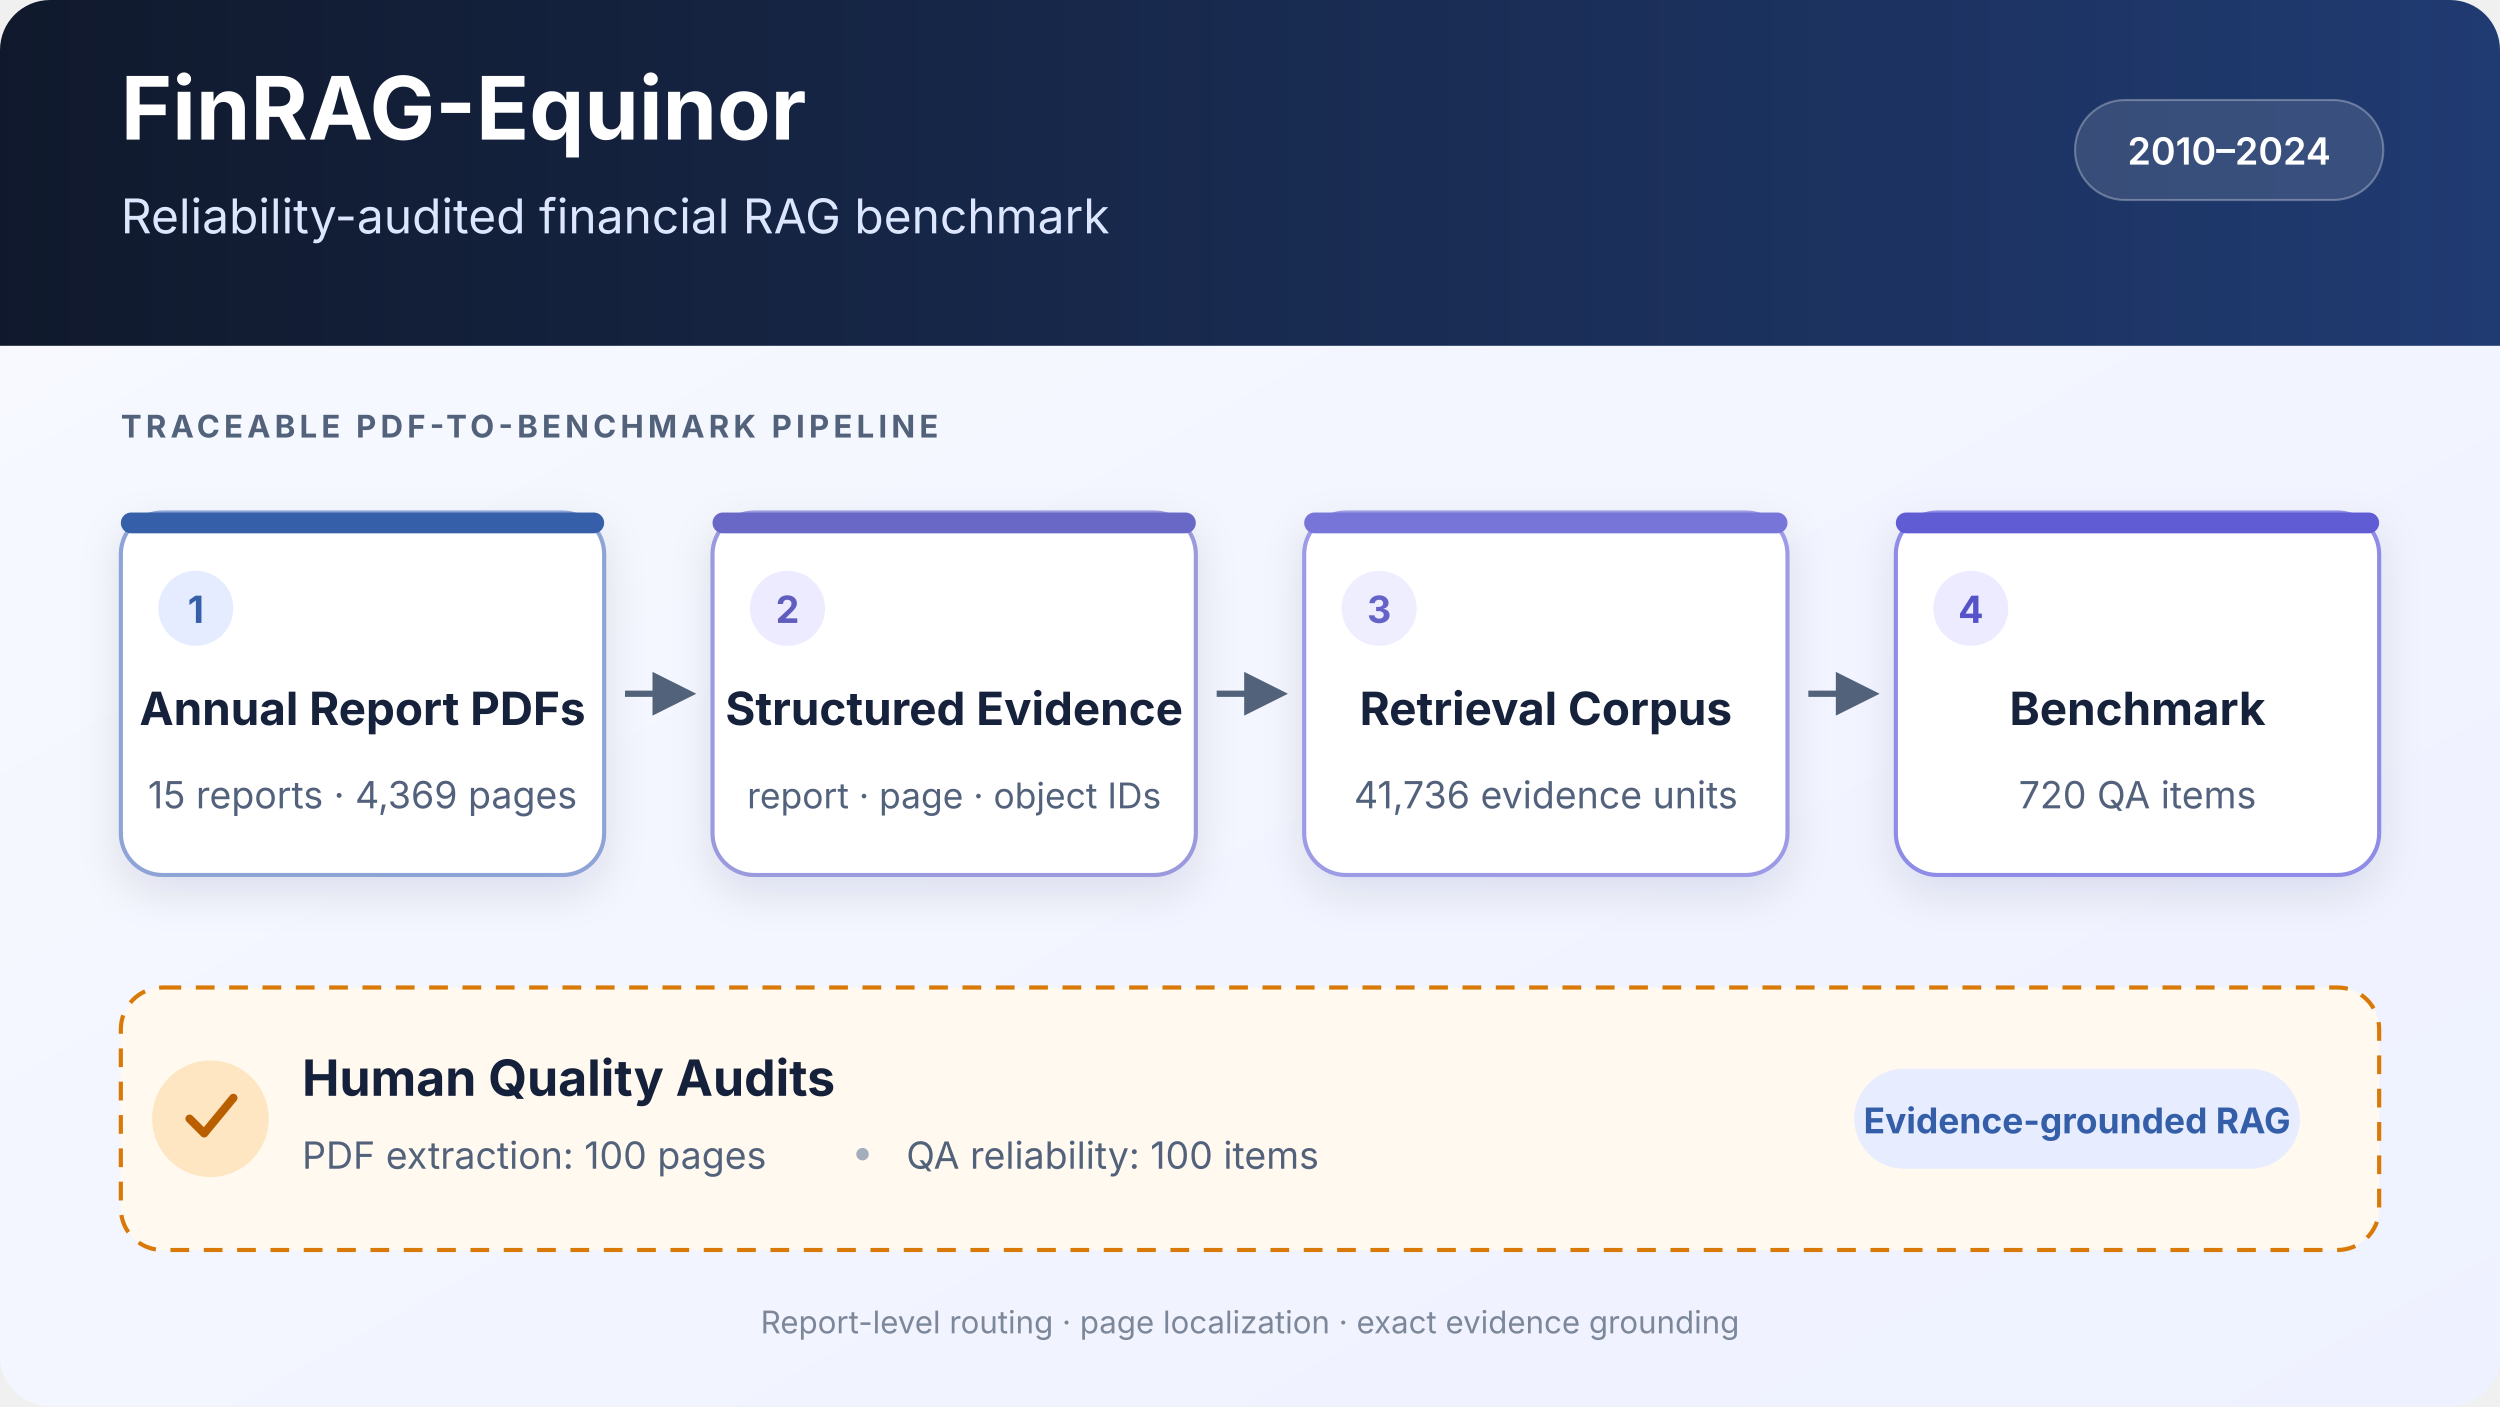
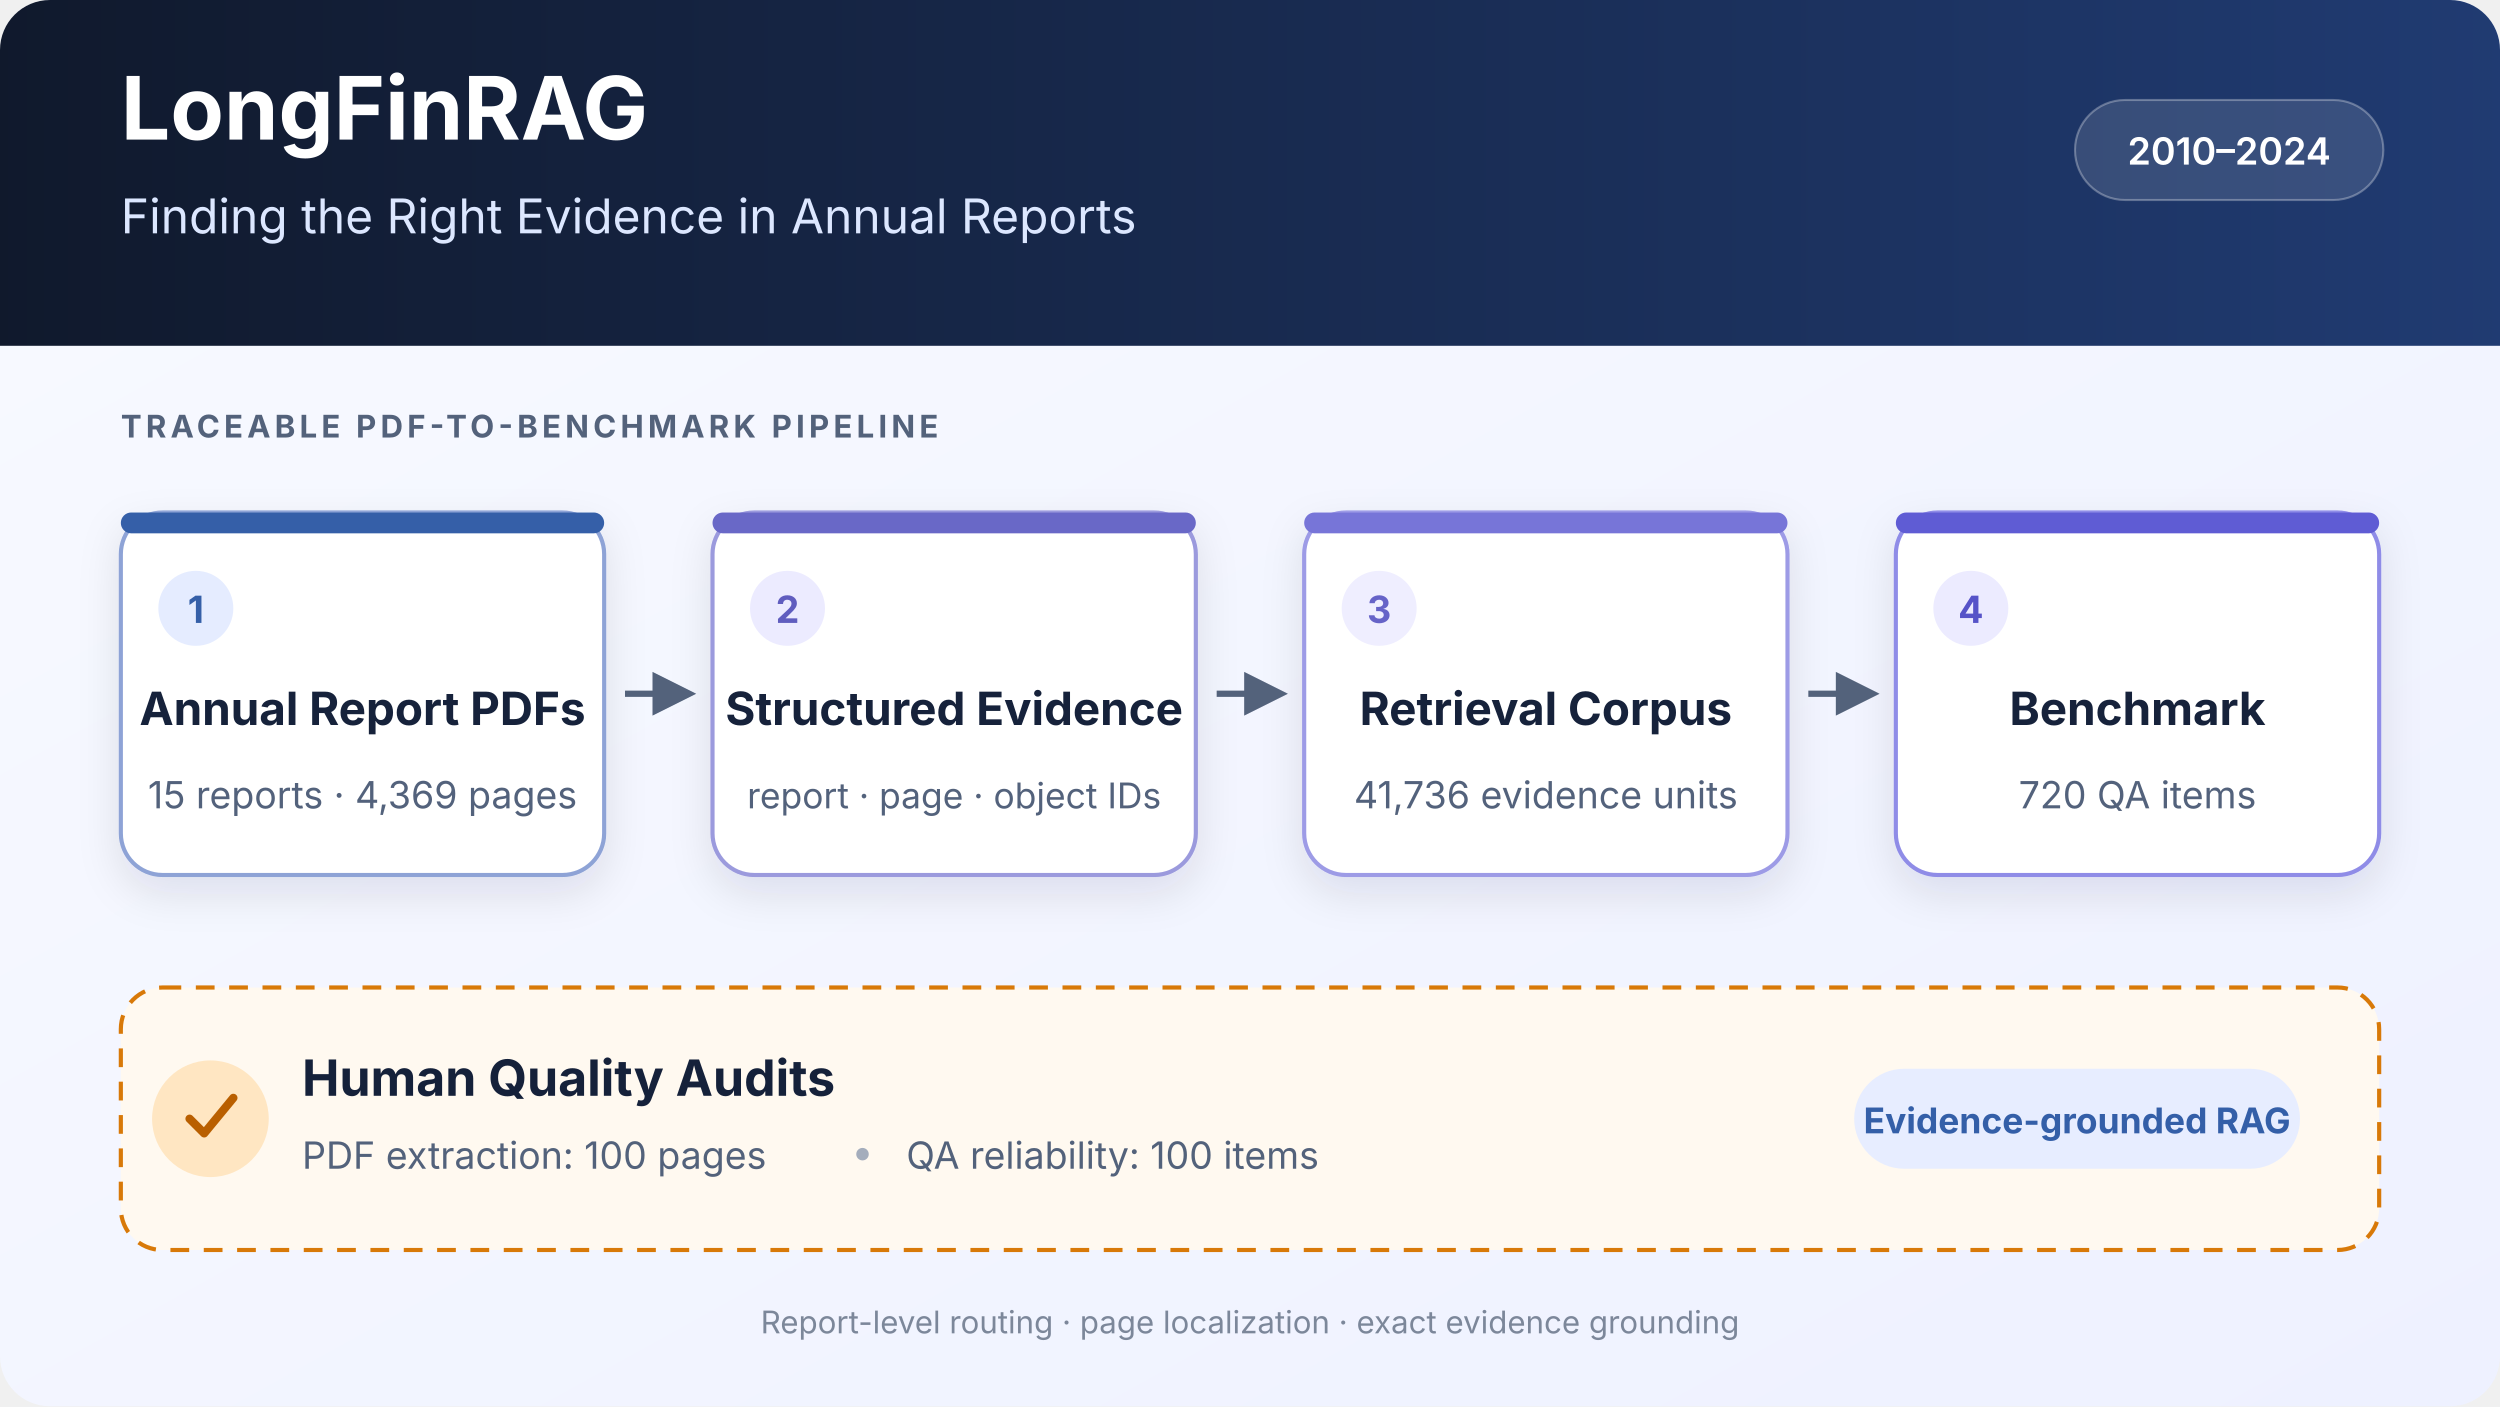
<svg xmlns="http://www.w3.org/2000/svg" width="1200" height="675" viewBox="0 0 1200 675" role="img" aria-labelledby="title desc">
  <defs>
    <linearGradient id="background" x1="0" y1="0" x2="1" y2="1">
      <stop offset="0" stop-color="#F8FAFF" />
      <stop offset="1" stop-color="#EEF1FF" />
    </linearGradient>
    <linearGradient id="header" x1="0" y1="0" x2="1" y2="0">
      <stop offset="0" stop-color="#10192C" />
      <stop offset="1" stop-color="#203B72" />
    </linearGradient>
    <filter id="shadow" x="-20%" y="-20%" width="140%" height="160%">
      <feDropShadow dx="0" dy="8" stdDeviation="10" flood-color="#17213A" flood-opacity="0.10" />
    </filter>
    <marker id="arrow" viewBox="0 0 10 10" refX="8" refY="5" markerWidth="7" markerHeight="7" orient="auto-start-reverse">
      <path d="M 0 0 L 10 5 L 0 10 z" fill="#53627B" />
    </marker>
  </defs>
  <rect width="1200" height="675" rx="24" fill="url(#background)" />
  <path d="M24 0h1152a24 24 0 0 1 24 24v142H0V24A24 24 0 0 1 24 0z" fill="url(#header)" />
-   <text x="58" y="67" fill="#FFFFFF" font-family="Inter, Arial, sans-serif" font-size="42" font-weight="700">FinRAG-Equinor</text>
-   <text x="58" y="112" fill="#DCE7FF" font-family="Inter, Arial, sans-serif" font-size="23">Reliability-audited financial RAG benchmark</text>
+   <text x="58" y="67" fill="#FFFFFF" font-family="Inter, Arial, sans-serif" font-size="42" font-weight="700">LongFinRAG</text>
+   <text x="58" y="112" fill="#DCE7FF" font-family="Inter, Arial, sans-serif" font-size="23">Finding the Right Evidence in Annual Reports</text>
  <rect x="996" y="48" width="148" height="48" rx="24" fill="#FFFFFF" fill-opacity="0.12" stroke="#FFFFFF" stroke-opacity="0.30" />
  <text x="1070" y="79" text-anchor="middle" fill="#FFFFFF" font-family="Inter, Arial, sans-serif" font-size="18" font-weight="600">2010–2024</text>
  <text x="58" y="210" fill="#53627B" font-family="Inter, Arial, sans-serif" font-size="15" font-weight="700" letter-spacing="2">TRACEABLE PDF-TO-BENCHMARK PIPELINE</text>
  <g filter="url(#shadow)">
    <rect x="58" y="246" width="232" height="174" rx="20" fill="#FFFFFF" stroke="#8EA3D6" stroke-width="2" />
    <rect x="58" y="246" width="232" height="10" rx="5" fill="#345FA8" />
    <circle cx="94" cy="292" r="18" fill="#E5ECFF" />
    <text x="94" y="299" text-anchor="middle" fill="#345FA8" font-family="Inter, Arial, sans-serif" font-size="18" font-weight="700">1</text>
    <text x="174" y="348" text-anchor="middle" fill="#15213A" font-family="Inter, Arial, sans-serif" font-size="22" font-weight="700">Annual Report PDFs</text>
    <text x="174" y="388" text-anchor="middle" fill="#53627B" font-family="Inter, Arial, sans-serif" font-size="18">15 reports · 4,369 pages</text>
    <rect x="342" y="246" width="232" height="174" rx="20" fill="#FFFFFF" stroke="#9B9ADD" stroke-width="2" />
    <rect x="342" y="246" width="232" height="10" rx="5" fill="#6967C7" />
    <circle cx="378" cy="292" r="18" fill="#ECEBFF" />
    <text x="378" y="299" text-anchor="middle" fill="#605DBF" font-family="Inter, Arial, sans-serif" font-size="18" font-weight="700">2</text>
    <text x="458" y="348" text-anchor="middle" fill="#15213A" font-family="Inter, Arial, sans-serif" font-size="22" font-weight="700">Structured Evidence</text>
    <text x="458" y="388" text-anchor="middle" fill="#53627B" font-family="Inter, Arial, sans-serif" font-size="17">report · page · object IDs</text>
    <rect x="626" y="246" width="232" height="174" rx="20" fill="#FFFFFF" stroke="#9D9BE6" stroke-width="2" />
    <rect x="626" y="246" width="232" height="10" rx="5" fill="#7774D8" />
    <circle cx="662" cy="292" r="18" fill="#EFEEFF" />
    <text x="662" y="299" text-anchor="middle" fill="#6663C8" font-family="Inter, Arial, sans-serif" font-size="18" font-weight="700">3</text>
    <text x="742" y="348" text-anchor="middle" fill="#15213A" font-family="Inter, Arial, sans-serif" font-size="22" font-weight="700">Retrieval Corpus</text>
    <text x="742" y="388" text-anchor="middle" fill="#53627B" font-family="Inter, Arial, sans-serif" font-size="18">41,736 evidence units</text>
    <rect x="910" y="246" width="232" height="174" rx="20" fill="#FFFFFF" stroke="#8F8CE7" stroke-width="2" />
    <rect x="910" y="246" width="232" height="10" rx="5" fill="#5F5BD4" />
    <circle cx="946" cy="292" r="18" fill="#ECEBFF" />
    <text x="946" y="299" text-anchor="middle" fill="#5652C8" font-family="Inter, Arial, sans-serif" font-size="18" font-weight="700">4</text>
    <text x="1026" y="348" text-anchor="middle" fill="#15213A" font-family="Inter, Arial, sans-serif" font-size="22" font-weight="700">Benchmark</text>
    <text x="1026" y="388" text-anchor="middle" fill="#53627B" font-family="Inter, Arial, sans-serif" font-size="18">720 QA items</text>
  </g>
  <line x1="300" y1="333" x2="330" y2="333" stroke="#53627B" stroke-width="3" marker-end="url(#arrow)" />
  <line x1="584" y1="333" x2="614" y2="333" stroke="#53627B" stroke-width="3" marker-end="url(#arrow)" />
  <line x1="868" y1="333" x2="898" y2="333" stroke="#53627B" stroke-width="3" marker-end="url(#arrow)" />
  <rect x="58" y="474" width="1084" height="126" rx="20" fill="#FFF9F0" stroke="#D87908" stroke-width="2" stroke-dasharray="9 7" />
  <circle cx="101" cy="537" r="28" fill="#FFE6C2" />
  <path d="M91 537l7 7 14-17" fill="none" stroke="#B95F00" stroke-width="4" stroke-linecap="round" stroke-linejoin="round" />
  <text x="145" y="526" fill="#15213A" font-family="Inter, Arial, sans-serif" font-size="24" font-weight="700">Human Quality Audits</text>
  <text x="145" y="561" fill="#53627B" font-family="Inter, Arial, sans-serif" font-size="18">PDF extraction: 100 pages</text>
  <circle cx="414" cy="554" r="3" fill="#A4ADBC" />
  <text x="435" y="561" fill="#53627B" font-family="Inter, Arial, sans-serif" font-size="18">QA reliability: 100 items</text>
  <rect x="890" y="513" width="214" height="48" rx="24" fill="#E7EDFF" />
  <text x="997" y="544" text-anchor="middle" fill="#345FA8" font-family="Inter, Arial, sans-serif" font-size="17" font-weight="700">Evidence-grounded RAG</text>
  <text x="600" y="640" text-anchor="middle" fill="#7C879A" font-family="Inter, Arial, sans-serif" font-size="15">Report-level routing · page localization · exact evidence grounding</text>
</svg>
